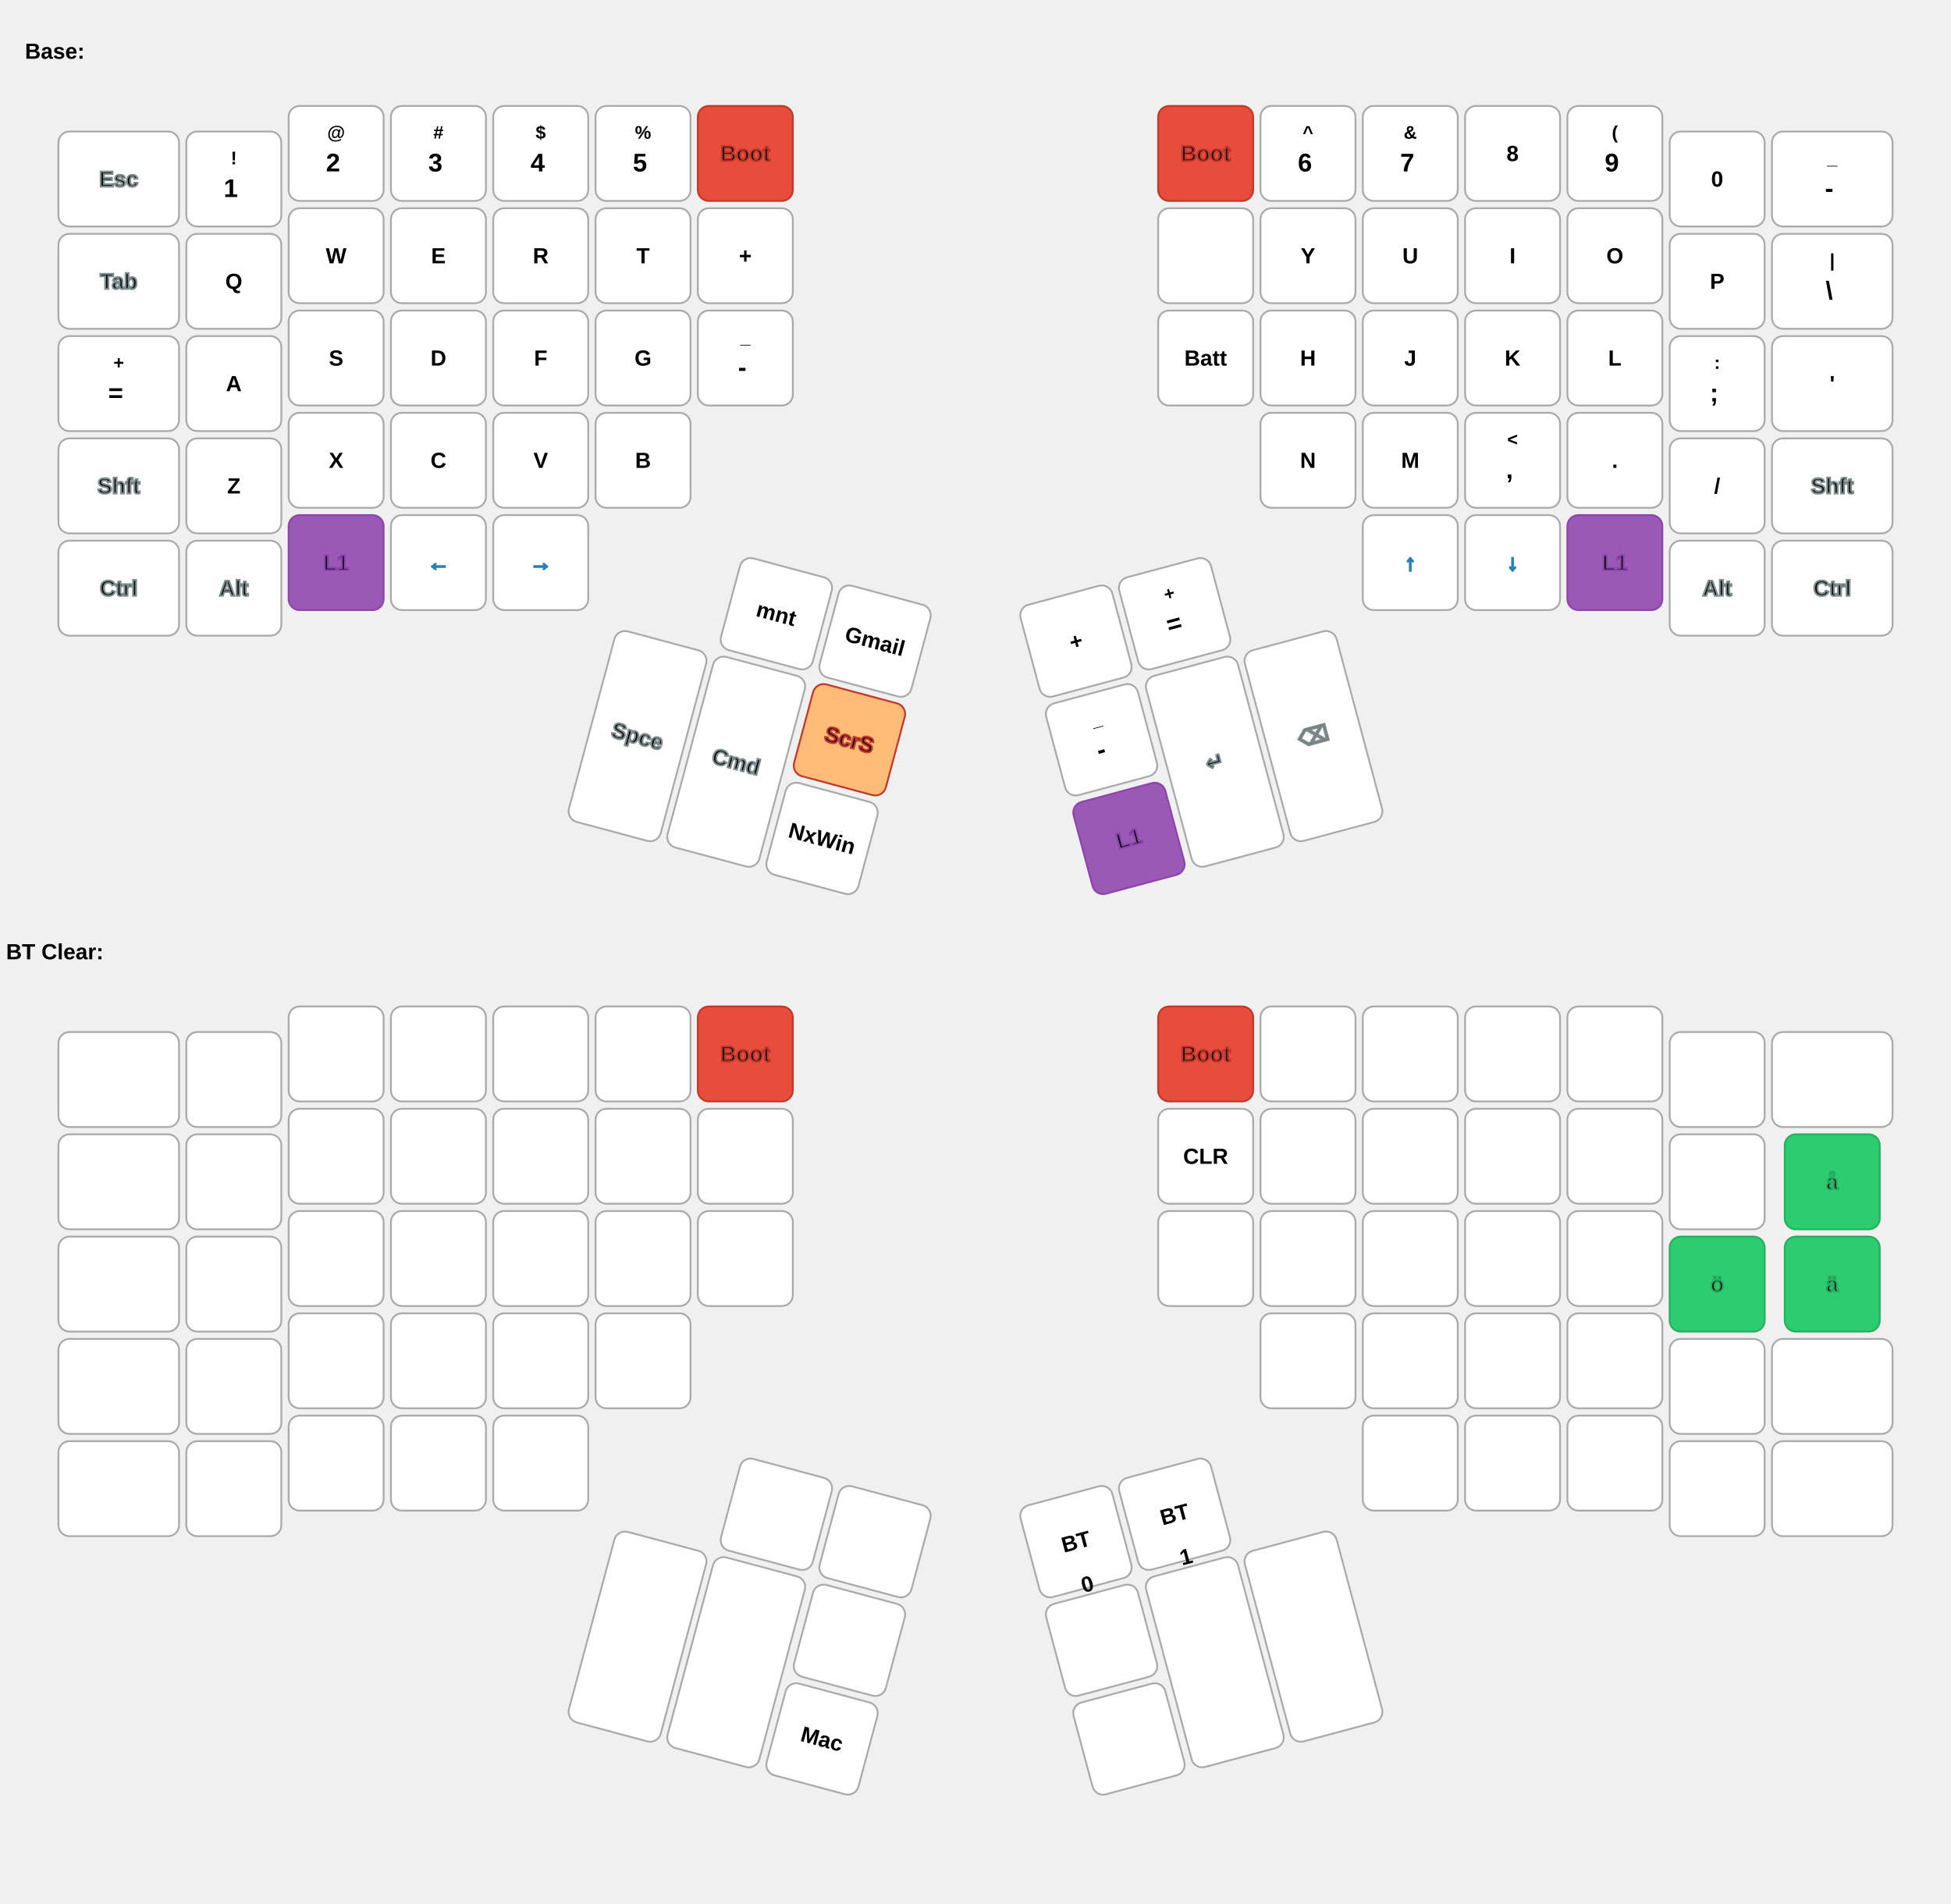
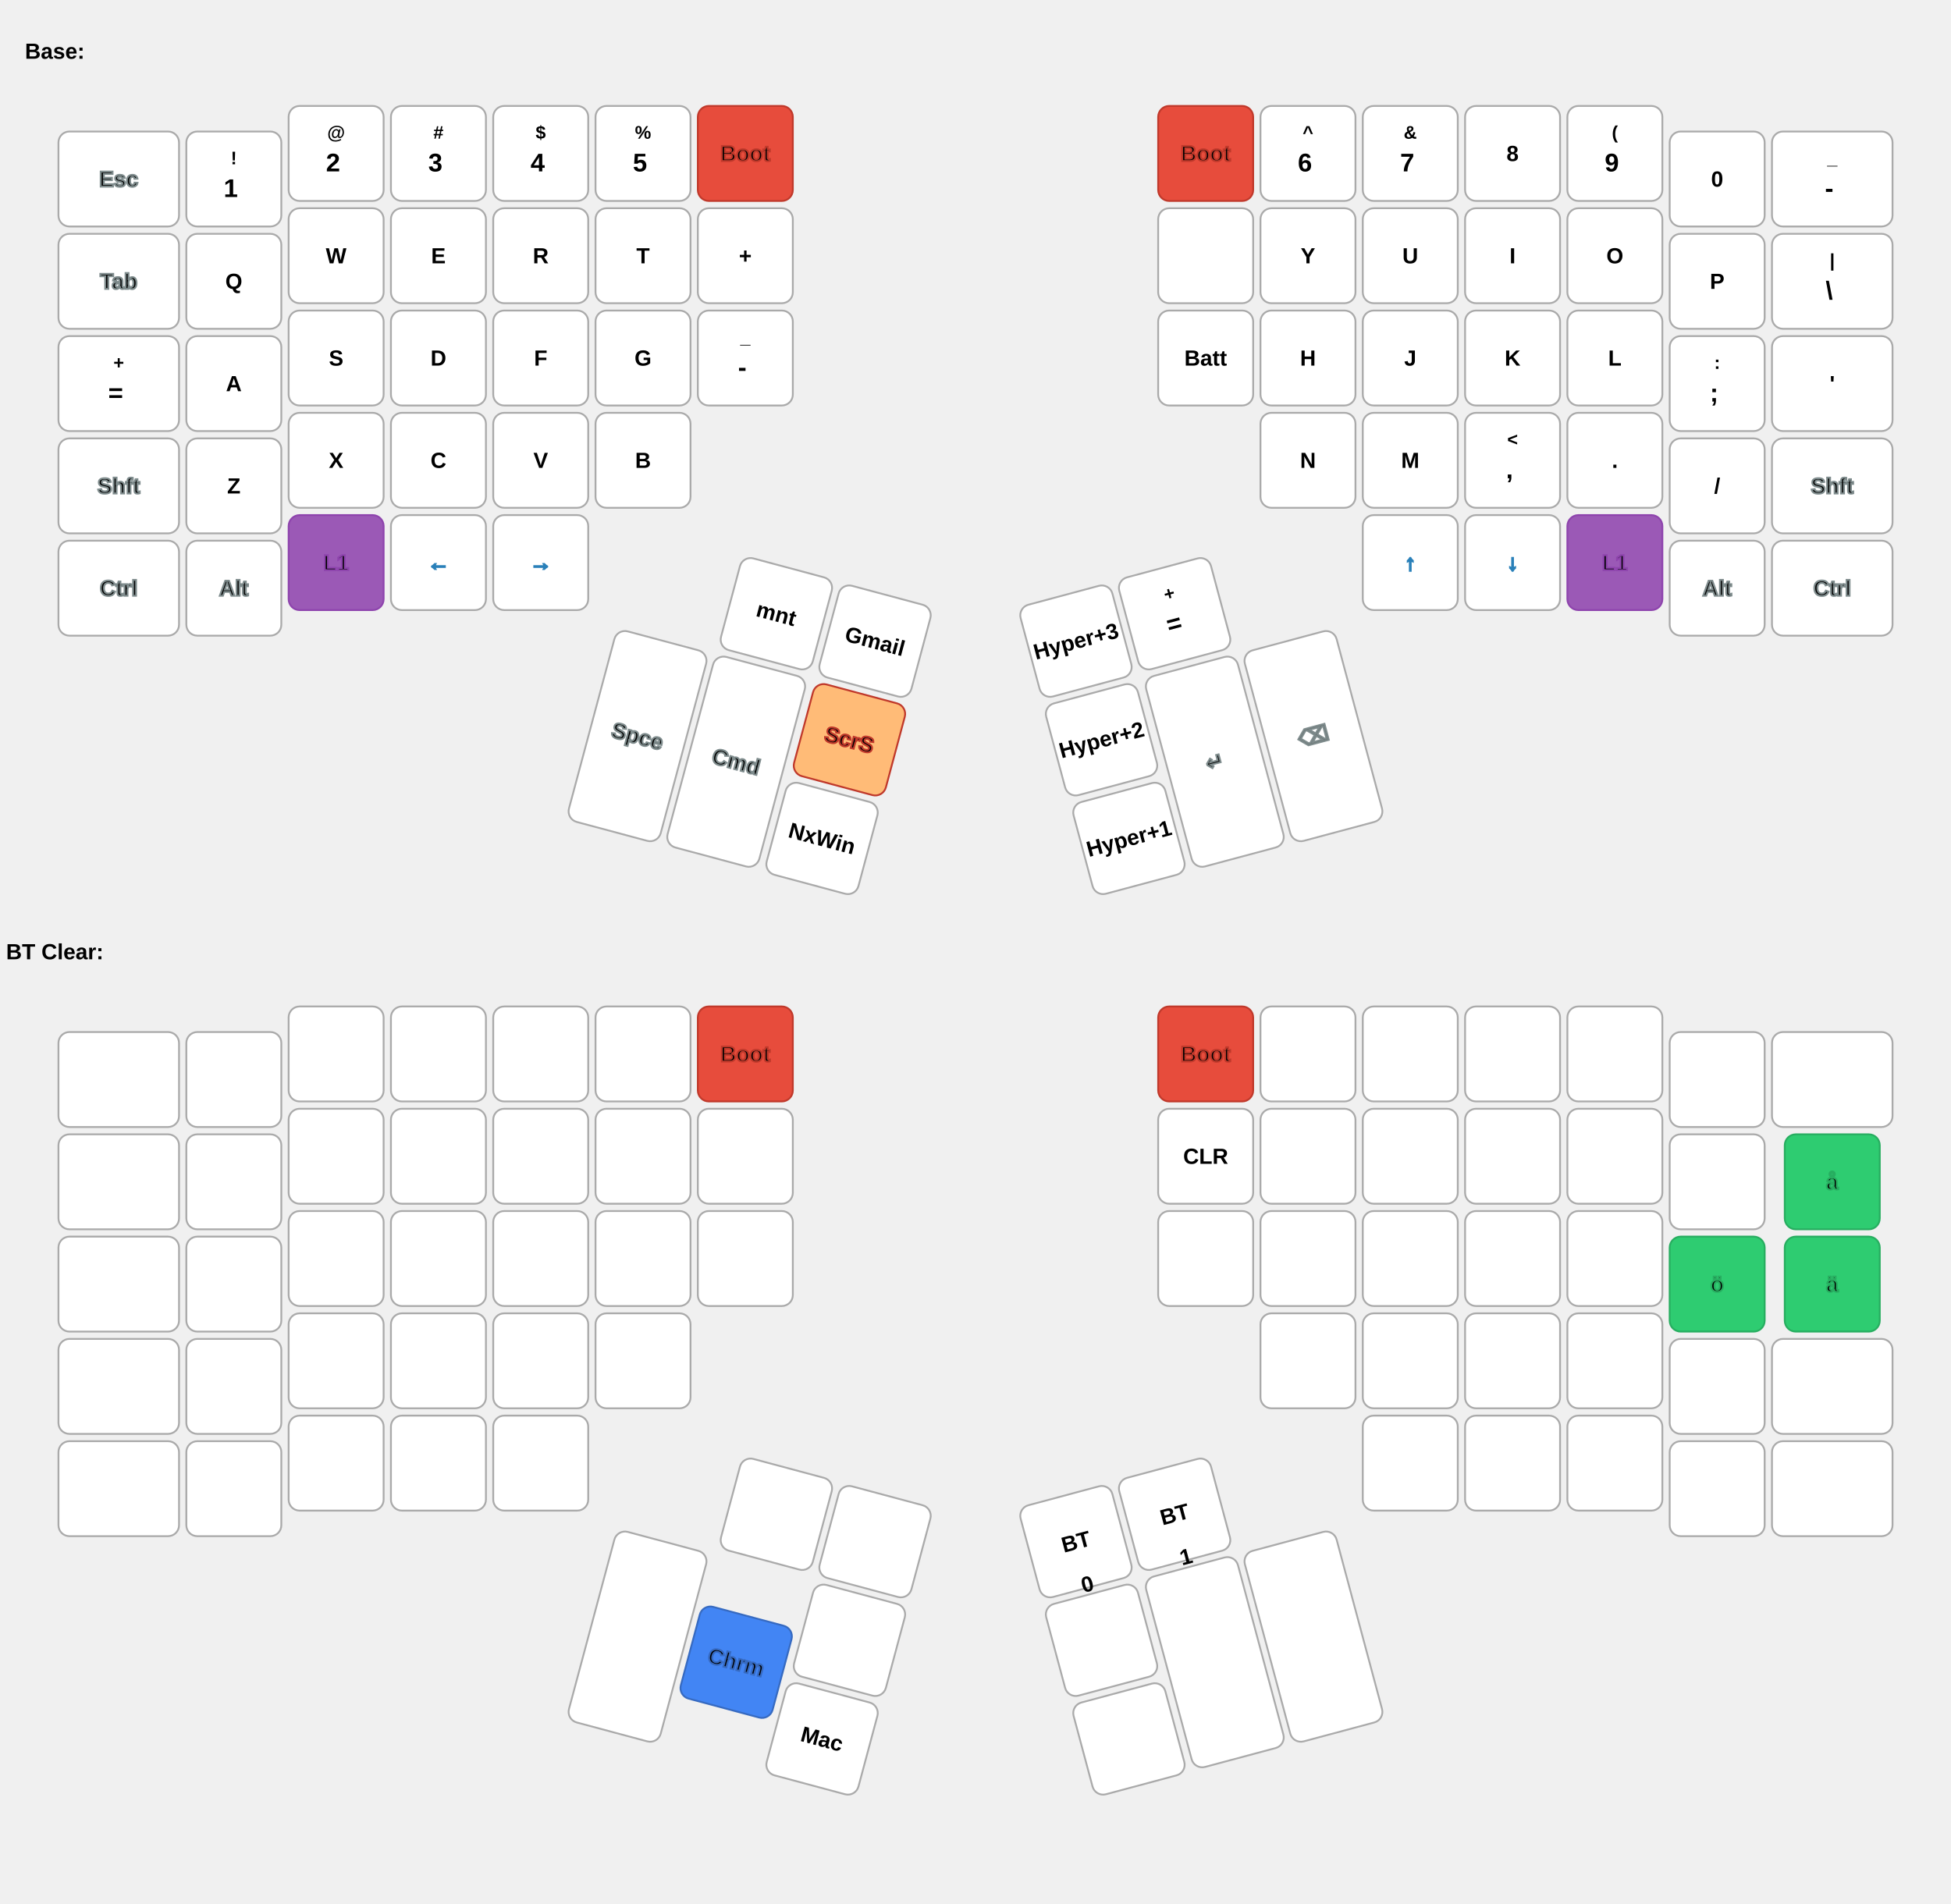
<svg xmlns="http://www.w3.org/2000/svg" width="1068" height="1042" viewBox="0 0 1068 1042" class="keymap">
  <style>/* Base key style */
.key {
  fill: #ffffff;
  stroke: #aaaaaa;
  stroke-width: 1;
}

/* Layer title styling */
.layer-label {
  font-weight: bold;
  font-size: 18px;
  fill: #333333;
  font-family: 'Arial', sans-serif;
}

/* Text styling */
text {
  font-family: 'Arial', sans-serif;
  fill: #000000;
  text-anchor: middle;
  dominant-baseline: central;
  font-weight: 700;
  stroke: none;
} 
/* App shortcuts */
.WhatsApp-key {
  fill: #25D366 !important;
  stroke: #1EA952 !important;
}

.WhatsApp-key rect, rect.WhatsApp-key {
  fill: #25D366 !important;
  stroke: #1EA952 !important;
}

.Spotify-key {
  fill: #1DB954 !important;
  stroke: #169D45 !important;
}

.Spotify-key rect, rect.Spotify-key {
  fill: #1DB954 !important;
  stroke: #169D45 !important;
}

.Chrome-key {
  fill: #4285F4 !important;
  stroke: #366AC1 !important;
}

.Chrome-key rect, rect.Chrome-key {
  fill: #4285F4 !important;
  stroke: #366AC1 !important;
}

.Cursor-key {
  fill: #9B59B6 !important;
  stroke: #8E44AD !important;
}

.Cursor-key rect, rect.Cursor-key {
  fill: #9B59B6 !important;
  stroke: #8E44AD !important;
}

.GitHub-key {
  fill: #1DB954 !important;
  stroke: #169D45 !important;
}

.GitHub-key rect, rect.GitHub-key {
  fill: #1DB954 !important;
  stroke: #169D45 !important;
}

.topLeft-key {
  fill: #33cc33 !important;
  stroke: #1EA952 !important;
}

.topLeft-key rect, rect.topLeft-key {
  fill: #33cc33 !important;
  stroke: #1EA952 !important;
}

.LeftScr-key {
  fill: #E67E22 !important;
  stroke: #D35400 !important;
}

.LeftScr-key rect, rect.LeftScr-key {
  fill: #E67E22 !important;
  stroke: #D35400 !important;
}

.RightScr-key {
  fill: #F39C12 !important;
  stroke: #E67E22 !important;
}

.RightScr-key rect, rect.RightScr-key {
  fill: #F39C12 !important;
  stroke: #E67E22 !important;
}

/* Currency symbols */
.euro-key {
  fill: #2980B9 !important;
  stroke: #2471A3 !important;
}

.euro-key rect, rect.euro-key {
  fill: #2980B9 !important;
  stroke: #2471A3 !important;
}

.pound-key {
  fill: #3498DB !important;
  stroke: #2980B9 !important;
}

.pound-key rect, rect.pound-key {
  fill: #3498DB !important;
  stroke: #2980B9 !important;
}

/* System keys */
.BOOT-key {
  fill: #E74C3C !important;
  stroke: #C0392B !important;
}

.BOOT-key rect, rect.BOOT-key {
  fill: #E74C3C !important;
  stroke: #C0392B !important;
}

.Fn1-key {
  fill: #9B59B6 !important;
  stroke: #8E44AD !important;
}

.Fn1-key rect, rect.Fn1-key {
  fill: #9B59B6 !important;
  stroke: #8E44AD !important;
}

.Fn2-key {
  fill: #8E44AD !important;
  stroke: #7D3C98 !important;
}

.Fn2-key rect, rect.Fn2-key {
  fill: #8E44AD !important;
  stroke: #7D3C98 !important;
}

/* Special characters */
.Email-key {
  fill: #16A085 !important;
  stroke: #0E6655 !important;
}

.Email-key rect, rect.Email-key {
  fill: #16A085 !important;
  stroke: #0E6655 !important;
}

.o-umlaut-key {
  fill: #2ECC71 !important;
  stroke: #27AE60 !important;
}

.o-umlaut-key rect, rect.o-umlaut-key {
  fill: #2ECC71 !important;
  stroke: #27AE60 !important;
}

.a-ring-key {
  fill: #2ECC71 !important;
  stroke: #27AE60 !important;
}

.a-ring-key rect, rect.a-ring-key {
  fill: #2ECC71 !important;
  stroke: #27AE60 !important;
}

.a-umlaut-key {
  fill: #2ECC71 !important;
  stroke: #27AE60 !important;
}

.a-umlaut-key rect, rect.a-umlaut-key {
  fill: #2ECC71 !important;
  stroke: #27AE60 !important;
}

/* Navigation keys */
.arrow-key {
  fill: #3498DB !important;
  stroke: #2980B9 !important;
}

.arrow-key rect, rect.arrow-key {
  fill: #3498DB !important;
  stroke: #2980B9 !important;
}

/* Screenshot */
.Screenshot-key {
  fill: #ffbb77 !important;
  stroke: #C0392B !important;
}

.Screenshot-key rect, rect.Screenshot-key {
  fill: #ffbb77 !important;
  stroke: #C0392B !important;
}

/* Modifiers */
.mod-key {
  fill: #95A5A6 !important;
  stroke: #7F8C8D !important;
}

.mod-key rect, rect.mod-key {
  fill: #95A5A6 !important;
  stroke: #7F8C8D !important;
}

/* Font adjustments to make text more solid */
text, tspan {
  font-family: 'Arial', sans-serif !important;
  font-weight: 700 !important;
  fill: #000000 !important;
  stroke: none !important;
  text-rendering: geometricPrecision !important;
}

/* Ensure all key text is black and bold */
.key text, .key tspan {
  fill: #000000 !important;
  font-weight: 700 !important;
}

/* Make text on colored keys more readable */
.WhatsApp-key text, .WhatsApp-key tspan,
.Spotify-key text, .Spotify-key tspan,
.Chrome-key text, .Chrome-key tspan,
.Cursor-key text, .Cursor-key tspan,
.GitHub-key text, .GitHub-key tspan,
.topLeft-key text, .topLeft-key tspan,
.LeftScr-key text, .LeftScr-key tspan,
.RightScr-key text, .RightScr-key tspan,
.euro-key text, .euro-key tspan,
.pound-key text, .pound-key tspan,
.BOOT-key text, .BOOT-key tspan,
.Fn1-key text, .Fn1-key tspan,
.Fn2-key text, .Fn2-key tspan,
.Email-key text, .Email-key tspan,
.o-umlaut-key text, .o-umlaut-key tspan,
.a-ring-key text, .a-ring-key tspan,
.arrow-key text, .arrow-key tspan,
.Screenshot-key text, .Screenshot-key tspan,
.mod-key text, .mod-key tspan {
  fill: #000000 !important;
  font-weight: 700 !important;
}

/* Shifted symbols styling */
.shifted {
  fill: #555555 !important;
  font-weight: 700 !important;
  font-size: 10px !important;
}

/* Position the shifted symbols above the main key label */
.key text.shifted {
  dominant-baseline: hanging !important;
}

/* Add CSS for dual-labeled keys */
.dual-label {
  position: relative;
  display: block;
}

.primary-label {
  font-size: 14px;
  font-weight: 700;
  text-anchor: middle;
  dominant-baseline: central;
  fill: #000000;
}

.shifted-label {
  font-size: 10px;
  font-weight: 700;
  text-anchor: middle;
  dominant-baseline: hanging;
  fill: #444444;
} </style>
  <g transform="translate(30, 0)" class="layer-Base">
    <text x="0" y="28" class="label" id="Base">Base:</text>
    <g transform="translate(0, 56)">
      <g transform="translate(35, 42)" class="key keypos-0">
        <rect rx="6" ry="6" x="-33" y="-26" width="66" height="52" class="key" />
        <text x="0" y="0" class="key tap">
          <tspan class="mod-key">Esc</tspan>
        </text>
      </g>
      <g transform="translate(98, 42)" class="key keypos-1">
        <rect rx="6" ry="6" x="-26" y="-26" width="52" height="52" class="key" />
        <text x="0" y="0" class="key tap">
          <tspan class="primary-label" y="5">1</tspan>
          <tspan class="shifted-label" x="0" y="-15">!</tspan>
        </text>
      </g>
      <g transform="translate(154, 28)" class="key keypos-2">
        <rect rx="6" ry="6" x="-26" y="-26" width="52" height="52" class="key" />
        <text x="0" y="0" class="key tap">
          <tspan class="primary-label" y="5">2</tspan>
          <tspan class="shifted-label" x="0" y="-15">@</tspan>
        </text>
      </g>
      <g transform="translate(210, 28)" class="key keypos-3">
        <rect rx="6" ry="6" x="-26" y="-26" width="52" height="52" class="key" />
        <text x="0" y="0" class="key tap">
          <tspan class="primary-label" y="5">3</tspan>
          <tspan class="shifted-label" x="0" y="-15">#</tspan>
        </text>
      </g>
      <g transform="translate(266, 28)" class="key keypos-4">
        <rect rx="6" ry="6" x="-26" y="-26" width="52" height="52" class="key" />
        <text x="0" y="0" class="key tap">
          <tspan class="primary-label" y="5">4</tspan>
          <tspan class="shifted-label" x="0" y="-15">$</tspan>
        </text>
      </g>
      <g transform="translate(322, 28)" class="key keypos-5">
        <rect rx="6" ry="6" x="-26" y="-26" width="52" height="52" class="key" />
        <text x="0" y="0" class="key tap">
          <tspan class="primary-label" y="5">5</tspan>
          <tspan class="shifted-label" x="0" y="-15">%</tspan>
        </text>
      </g>
      <g transform="translate(378, 28)" class="key keypos-6">
        <rect class="BOOT-key" x="-26" y="-26" width="52" height="52" rx="6" ry="6" />
        <text x="0" y="0" class="key tap">
          <tspan class="BOOT-key">Boot</tspan>
        </text>
      </g>
      <g transform="translate(630, 28)" class="key keypos-7">
        <rect class="BOOT-key" x="-26" y="-26" width="52" height="52" rx="6" ry="6" />
        <text x="0" y="0" class="key tap">
          <tspan class="BOOT-key">Boot</tspan>
        </text>
      </g>
      <g transform="translate(686, 28)" class="key keypos-8">
        <rect rx="6" ry="6" x="-26" y="-26" width="52" height="52" class="key" />
        <text x="0" y="0" class="key tap">
          <tspan class="primary-label" y="5">6</tspan>
          <tspan class="shifted-label" x="0" y="-15">^</tspan>
        </text>
      </g>
      <g transform="translate(742, 28)" class="key keypos-9">
        <rect rx="6" ry="6" x="-26" y="-26" width="52" height="52" class="key" />
        <text x="0" y="0" class="key tap">
          <tspan class="primary-label" y="5">7</tspan>
          <tspan class="shifted-label" x="0" y="-15">&amp;</tspan>
        </text>
      </g>
      <g transform="translate(798, 28)" class="key keypos-10">
        <rect rx="6" ry="6" x="-26" y="-26" width="52" height="52" class="key" />
        <text x="0" y="0" class="key tap">8</text>
      </g>
      <g transform="translate(854, 28)" class="key keypos-11">
        <rect rx="6" ry="6" x="-26" y="-26" width="52" height="52" class="key" />
        <text x="0" y="0" class="key tap">
          <tspan class="primary-label" y="5">9</tspan>
          <tspan class="shifted-label" x="0" y="-15">(</tspan>
        </text>
      </g>
      <g transform="translate(910, 42)" class="key keypos-12">
        <rect rx="6" ry="6" x="-26" y="-26" width="52" height="52" class="key" />
        <text x="0" y="0" class="key tap">0</text>
      </g>
      <g transform="translate(973, 42)" class="key keypos-13">
        <rect rx="6" ry="6" x="-33" y="-26" width="66" height="52" class="key" />
        <text x="0" y="0" class="key tap">
          <tspan class="primary-label" y="5">-</tspan>
          <tspan class="shifted-label" x="0" y="-15">_</tspan>
        </text>
      </g>
      <g transform="translate(35, 98)" class="key keypos-14">
        <rect rx="6" ry="6" x="-33" y="-26" width="66" height="52" class="key" />
        <text x="0" y="0" class="key tap">
          <tspan class="mod-key">Tab</tspan>
        </text>
      </g>
      <g transform="translate(98, 98)" class="key keypos-15">
        <rect rx="6" ry="6" x="-26" y="-26" width="52" height="52" class="key" />
        <text x="0" y="0" class="key tap">Q</text>
      </g>
      <g transform="translate(154, 84)" class="key keypos-16">
        <rect rx="6" ry="6" x="-26" y="-26" width="52" height="52" class="key" />
        <text x="0" y="0" class="key tap">W</text>
      </g>
      <g transform="translate(210, 84)" class="key keypos-17">
        <rect rx="6" ry="6" x="-26" y="-26" width="52" height="52" class="key" />
        <text x="0" y="0" class="key tap">E</text>
      </g>
      <g transform="translate(266, 84)" class="key keypos-18">
        <rect rx="6" ry="6" x="-26" y="-26" width="52" height="52" class="key" />
        <text x="0" y="0" class="key tap">R</text>
      </g>
      <g transform="translate(322, 84)" class="key keypos-19">
        <rect rx="6" ry="6" x="-26" y="-26" width="52" height="52" class="key" />
        <text x="0" y="0" class="key tap">T</text>
      </g>
      <g transform="translate(378, 84)" class="key keypos-20">
        <rect rx="6" ry="6" x="-26" y="-26" width="52" height="52" class="key" />
        <text x="0" y="0" class="key tap">+</text>
      </g>
      <g transform="translate(630, 84)" class="key keypos-21">
        <rect rx="6" ry="6" x="-26" y="-26" width="52" height="52" class="key" />
      </g>
      <g transform="translate(686, 84)" class="key keypos-22">
        <rect rx="6" ry="6" x="-26" y="-26" width="52" height="52" class="key" />
        <text x="0" y="0" class="key tap">Y</text>
      </g>
      <g transform="translate(742, 84)" class="key keypos-23">
        <rect rx="6" ry="6" x="-26" y="-26" width="52" height="52" class="key" />
        <text x="0" y="0" class="key tap">U</text>
      </g>
      <g transform="translate(798, 84)" class="key keypos-24">
        <rect rx="6" ry="6" x="-26" y="-26" width="52" height="52" class="key" />
        <text x="0" y="0" class="key tap">I</text>
      </g>
      <g transform="translate(854, 84)" class="key keypos-25">
        <rect rx="6" ry="6" x="-26" y="-26" width="52" height="52" class="key" />
        <text x="0" y="0" class="key tap">O</text>
      </g>
      <g transform="translate(910, 98)" class="key keypos-26">
        <rect rx="6" ry="6" x="-26" y="-26" width="52" height="52" class="key" />
        <text x="0" y="0" class="key tap">P</text>
      </g>
      <g transform="translate(973, 98)" class="key keypos-27">
        <rect rx="6" ry="6" x="-33" y="-26" width="66" height="52" class="key" />
        <text x="0" y="0" class="key tap">
          <tspan class="primary-label" y="5">\</tspan>
          <tspan class="shifted-label" x="0" y="-15">|</tspan>
        </text>
      </g>
      <g transform="translate(35, 154)" class="key keypos-28">
        <rect rx="6" ry="6" x="-33" y="-26" width="66" height="52" class="key" />
        <text x="0" y="0" class="key tap">
          <tspan class="primary-label" y="5">=</tspan>
          <tspan class="shifted-label" x="0" y="-15">+</tspan>
        </text>
      </g>
      <g transform="translate(98, 154)" class="key keypos-29">
        <rect rx="6" ry="6" x="-26" y="-26" width="52" height="52" class="key" />
        <text x="0" y="0" class="key tap">A</text>
      </g>
      <g transform="translate(154, 140)" class="key keypos-30">
        <rect rx="6" ry="6" x="-26" y="-26" width="52" height="52" class="key" />
        <text x="0" y="0" class="key tap">S</text>
      </g>
      <g transform="translate(210, 140)" class="key keypos-31">
        <rect rx="6" ry="6" x="-26" y="-26" width="52" height="52" class="key" />
        <text x="0" y="0" class="key tap">D</text>
      </g>
      <g transform="translate(266, 140)" class="key keypos-32">
        <rect rx="6" ry="6" x="-26" y="-26" width="52" height="52" class="key" />
        <text x="0" y="0" class="key tap">F</text>
      </g>
      <g transform="translate(322, 140)" class="key keypos-33">
        <rect rx="6" ry="6" x="-26" y="-26" width="52" height="52" class="key" />
        <text x="0" y="0" class="key tap">G</text>
      </g>
      <g transform="translate(378, 140)" class="key keypos-34">
        <rect rx="6" ry="6" x="-26" y="-26" width="52" height="52" class="key" />
        <text x="0" y="0" class="key tap">
          <tspan class="primary-label" y="5">-</tspan>
          <tspan class="shifted-label" x="0" y="-15">_</tspan>
        </text>
      </g>
      <g transform="translate(395, 280) rotate(15.0)" class="key keypos-35">
        <rect rx="6" ry="6" x="-26" y="-26" width="52" height="52" class="key" />
        <text x="0" y="0" class="key tap">mnt</text>
      </g>
      <g transform="translate(449, 295) rotate(15.0)" class="key keypos-36">
        <rect rx="6" ry="6" x="-26" y="-26" width="52" height="52" class="key" />
        <text x="0" y="0" class="key tap">Gmail</text>
      </g>
      <g transform="translate(559, 295) rotate(-15.0)" class="key keypos-37">
        <rect rx="6" ry="6" x="-26" y="-26" width="52" height="52" class="key" />
-         <text x="0" y="0" class="key tap">+</text>
+         <text x="0" y="0" class="key tap">Hyper+3</text>
      </g>
      <g transform="translate(613, 280) rotate(-15.0)" class="key keypos-38">
        <rect rx="6" ry="6" x="-26" y="-26" width="52" height="52" class="key" />
        <text x="0" y="0" class="key tap">
          <tspan class="primary-label" y="5">=</tspan>
          <tspan class="shifted-label" x="0" y="-15">+</tspan>
        </text>
      </g>
      <g transform="translate(630, 140)" class="key keypos-39">
        <rect rx="6" ry="6" x="-26" y="-26" width="52" height="52" class="key" />
        <text x="0" y="0" class="key tap">Batt</text>
      </g>
      <g transform="translate(686, 140)" class="key keypos-40">
        <rect rx="6" ry="6" x="-26" y="-26" width="52" height="52" class="key" />
        <text x="0" y="0" class="key tap">H</text>
      </g>
      <g transform="translate(742, 140)" class="key keypos-41">
        <rect rx="6" ry="6" x="-26" y="-26" width="52" height="52" class="key" />
        <text x="0" y="0" class="key tap">J</text>
      </g>
      <g transform="translate(798, 140)" class="key keypos-42">
        <rect rx="6" ry="6" x="-26" y="-26" width="52" height="52" class="key" />
        <text x="0" y="0" class="key tap">K</text>
      </g>
      <g transform="translate(854, 140)" class="key keypos-43">
        <rect rx="6" ry="6" x="-26" y="-26" width="52" height="52" class="key" />
        <text x="0" y="0" class="key tap">L</text>
      </g>
      <g transform="translate(910, 154)" class="key keypos-44">
        <rect rx="6" ry="6" x="-26" y="-26" width="52" height="52" class="key" />
        <text x="0" y="0" class="key tap">
          <tspan class="primary-label" y="5">;</tspan>
          <tspan class="shifted-label" x="0" y="-15">:</tspan>
        </text>
      </g>
      <g transform="translate(973, 154)" class="key keypos-45">
        <rect rx="6" ry="6" x="-33" y="-26" width="66" height="52" class="key" />
        <text x="0" y="0" class="key tap">'</text>
      </g>
      <g transform="translate(35, 210)" class="key keypos-46">
        <rect rx="6" ry="6" x="-33" y="-26" width="66" height="52" class="key" />
        <text x="0" y="0" class="key tap">
          <tspan class="mod-key">Shft</tspan>
        </text>
      </g>
      <g transform="translate(98, 210)" class="key keypos-47">
        <rect rx="6" ry="6" x="-26" y="-26" width="52" height="52" class="key" />
        <text x="0" y="0" class="key tap">Z</text>
      </g>
      <g transform="translate(154, 196)" class="key keypos-48">
        <rect rx="6" ry="6" x="-26" y="-26" width="52" height="52" class="key" />
        <text x="0" y="0" class="key tap">X</text>
      </g>
      <g transform="translate(210, 196)" class="key keypos-49">
        <rect rx="6" ry="6" x="-26" y="-26" width="52" height="52" class="key" />
        <text x="0" y="0" class="key tap">C</text>
      </g>
      <g transform="translate(266, 196)" class="key keypos-50">
        <rect rx="6" ry="6" x="-26" y="-26" width="52" height="52" class="key" />
        <text x="0" y="0" class="key tap">V</text>
      </g>
      <g transform="translate(322, 196)" class="key keypos-51">
        <rect rx="6" ry="6" x="-26" y="-26" width="52" height="52" class="key" />
        <text x="0" y="0" class="key tap">B</text>
      </g>
      <g transform="translate(435, 349) rotate(15.0)" class="key keypos-52">
        <rect class="Screenshot-key" x="-26" y="-26" width="52" height="52" rx="6" ry="6" />
        <text x="0" y="0" class="key tap">
          <tspan class="Screenshot-key">ScrS</tspan>
        </text>
      </g>
      <g transform="translate(573, 349) rotate(-15.0)" class="key keypos-53">
        <rect rx="6" ry="6" x="-26" y="-26" width="52" height="52" class="key" />
-         <text x="0" y="0" class="key tap">
-           <tspan class="primary-label" y="5">-</tspan>
-           <tspan class="shifted-label" x="0" y="-15">_</tspan>
-         </text>
+         <text x="0" y="0" class="key tap">Hyper+2</text>
      </g>
      <g transform="translate(686, 196)" class="key keypos-54">
        <rect rx="6" ry="6" x="-26" y="-26" width="52" height="52" class="key" />
        <text x="0" y="0" class="key tap">N</text>
      </g>
      <g transform="translate(742, 196)" class="key keypos-55">
        <rect rx="6" ry="6" x="-26" y="-26" width="52" height="52" class="key" />
        <text x="0" y="0" class="key tap">M</text>
      </g>
      <g transform="translate(798, 196)" class="key keypos-56">
        <rect rx="6" ry="6" x="-26" y="-26" width="52" height="52" class="key" />
        <text x="0" y="0" class="key tap">
          <tspan class="primary-label" y="5">,</tspan>
          <tspan class="shifted-label" x="0" y="-15">&lt;</tspan>
        </text>
      </g>
      <g transform="translate(854, 196)" class="key keypos-57">
        <rect rx="6" ry="6" x="-26" y="-26" width="52" height="52" class="key" />
        <text x="0" y="0" class="key tap">.</text>
      </g>
      <g transform="translate(910, 210)" class="key keypos-58">
        <rect rx="6" ry="6" x="-26" y="-26" width="52" height="52" class="key" />
        <text x="0" y="0" class="key tap">/</text>
      </g>
      <g transform="translate(973, 210)" class="key keypos-59">
        <rect rx="6" ry="6" x="-33" y="-26" width="66" height="52" class="key" />
        <text x="0" y="0" class="key tap">
          <tspan class="mod-key">Shft</tspan>
        </text>
      </g>
      <g transform="translate(35, 266)" class="key keypos-60">
        <rect rx="6" ry="6" x="-33" y="-26" width="66" height="52" class="key" />
        <text x="0" y="0" class="key tap">
          <tspan class="mod-key">Ctrl</tspan>
        </text>
      </g>
      <g transform="translate(98, 266)" class="key keypos-61">
        <rect rx="6" ry="6" x="-26" y="-26" width="52" height="52" class="key" />
        <text x="0" y="0" class="key tap">
          <tspan class="mod-key">Alt</tspan>
        </text>
      </g>
      <g transform="translate(154, 252)" class="key keypos-62">
        <rect class="Fn1-key" x="-26" y="-26" width="52" height="52" rx="6" ry="6" />
        <text x="0" y="0" class="key tap">
          <tspan class="Fn1-key">L1</tspan>
        </text>
      </g>
      <g transform="translate(210, 252)" class="key keypos-63">
        <rect rx="6" ry="6" x="-26" y="-26" width="52" height="52" class="key" />
        <text x="0" y="0" class="key tap">
          <tspan class="arrow-key">←</tspan>
        </text>
      </g>
      <g transform="translate(266, 252)" class="key keypos-64">
        <rect rx="6" ry="6" x="-26" y="-26" width="52" height="52" class="key" />
        <text x="0" y="0" class="key tap">
          <tspan class="arrow-key">→</tspan>
        </text>
      </g>
      <g transform="translate(319, 347) rotate(15.0)" class="key keypos-65">
        <rect rx="6" ry="6" x="-26" y="-54" width="52" height="108" class="key" />
        <text x="0" y="0" class="key tap">
          <tspan class="mod-key">Spce</tspan>
        </text>
      </g>
      <g transform="translate(373, 361) rotate(15.0)" class="key keypos-66">
        <rect rx="6" ry="6" x="-26" y="-54" width="52" height="108" class="key" />
        <text x="0" y="0" class="key tap">
          <tspan class="mod-key">Cmd</tspan>
        </text>
      </g>
      <g transform="translate(420, 403) rotate(15.0)" class="key keypos-67">
        <rect rx="6" ry="6" x="-26" y="-26" width="52" height="52" class="key" />
        <text x="0" y="0" class="key tap">NxWin</text>
      </g>
      <g transform="translate(588, 403) rotate(-15.0)" class="key keypos-68">
-         <rect class="Fn1-key" x="-26" y="-26" width="52" height="52" rx="6" ry="6" />
-         <text x="0" y="0" class="key tap">
-           <tspan class="Fn1-key">L1</tspan>
-         </text>
+         <rect rx="6" ry="6" x="-26" y="-26" width="52" height="52" class="key" />
+         <text x="0" y="0" class="key tap">Hyper+1</text>
      </g>
      <g transform="translate(635, 361) rotate(-15.0)" class="key keypos-69">
        <rect rx="6" ry="6" x="-26" y="-54" width="52" height="108" class="key" />
        <text x="0" y="0" class="key tap">
          <tspan class="mod-key">↵</tspan>
        </text>
      </g>
      <g transform="translate(689, 347) rotate(-15.0)" class="key keypos-70">
        <rect rx="6" ry="6" x="-26" y="-54" width="52" height="108" class="key" />
        <text x="0" y="0" class="key tap">
          <tspan class="mod-key">⌫</tspan>
        </text>
      </g>
      <g transform="translate(742, 252)" class="key keypos-71">
        <rect rx="6" ry="6" x="-26" y="-26" width="52" height="52" class="key" />
        <text x="0" y="0" class="key tap">
          <tspan class="arrow-key">↑</tspan>
        </text>
      </g>
      <g transform="translate(798, 252)" class="key keypos-72">
        <rect rx="6" ry="6" x="-26" y="-26" width="52" height="52" class="key" />
        <text x="0" y="0" class="key tap">
          <tspan class="arrow-key">↓</tspan>
        </text>
      </g>
      <g transform="translate(854, 252)" class="key keypos-73">
        <rect class="Fn1-key" x="-26" y="-26" width="52" height="52" rx="6" ry="6" />
        <text x="0" y="0" class="key tap">
          <tspan class="Fn1-key">L1</tspan>
        </text>
      </g>
      <g transform="translate(910, 266)" class="key keypos-74">
        <rect rx="6" ry="6" x="-26" y="-26" width="52" height="52" class="key" />
        <text x="0" y="0" class="key tap">
          <tspan class="mod-key">Alt</tspan>
        </text>
      </g>
      <g transform="translate(973, 266)" class="key keypos-75">
        <rect rx="6" ry="6" x="-33" y="-26" width="66" height="52" class="key" />
        <text x="0" y="0" class="key tap">
          <tspan class="mod-key">Ctrl</tspan>
        </text>
      </g>
    </g>
  </g>
  <g transform="translate(30, 493)" class="layer-BT Clear">
    <text x="0" y="28" class="label" id="BT-Clear">BT Clear:</text>
    <g transform="translate(0, 56)">
      <g transform="translate(35, 42)" class="key keypos-0">
        <rect rx="6" ry="6" x="-33" y="-26" width="66" height="52" class="key" />
      </g>
      <g transform="translate(98, 42)" class="key keypos-1">
        <rect rx="6" ry="6" x="-26" y="-26" width="52" height="52" class="key" />
      </g>
      <g transform="translate(154, 28)" class="key keypos-2">
        <rect rx="6" ry="6" x="-26" y="-26" width="52" height="52" class="key" />
      </g>
      <g transform="translate(210, 28)" class="key keypos-3">
        <rect rx="6" ry="6" x="-26" y="-26" width="52" height="52" class="key" />
      </g>
      <g transform="translate(266, 28)" class="key keypos-4">
        <rect rx="6" ry="6" x="-26" y="-26" width="52" height="52" class="key" />
      </g>
      <g transform="translate(322, 28)" class="key keypos-5">
        <rect rx="6" ry="6" x="-26" y="-26" width="52" height="52" class="key" />
      </g>
      <g transform="translate(378, 28)" class="key keypos-6">
        <rect class="BOOT-key" x="-26" y="-26" width="52" height="52" rx="6" ry="6" />
        <text x="0" y="0" class="key tap">
          <tspan class="BOOT-key">Boot</tspan>
        </text>
      </g>
      <g transform="translate(630, 28)" class="key keypos-7">
        <rect class="BOOT-key" x="-26" y="-26" width="52" height="52" rx="6" ry="6" />
        <text x="0" y="0" class="key tap">
          <tspan class="BOOT-key">Boot</tspan>
        </text>
      </g>
      <g transform="translate(686, 28)" class="key keypos-8">
        <rect rx="6" ry="6" x="-26" y="-26" width="52" height="52" class="key" />
      </g>
      <g transform="translate(742, 28)" class="key keypos-9">
        <rect rx="6" ry="6" x="-26" y="-26" width="52" height="52" class="key" />
      </g>
      <g transform="translate(798, 28)" class="key keypos-10">
        <rect rx="6" ry="6" x="-26" y="-26" width="52" height="52" class="key" />
      </g>
      <g transform="translate(854, 28)" class="key keypos-11">
        <rect rx="6" ry="6" x="-26" y="-26" width="52" height="52" class="key" />
      </g>
      <g transform="translate(910, 42)" class="key keypos-12">
        <rect rx="6" ry="6" x="-26" y="-26" width="52" height="52" class="key" />
      </g>
      <g transform="translate(973, 42)" class="key keypos-13">
        <rect rx="6" ry="6" x="-33" y="-26" width="66" height="52" class="key" />
      </g>
      <g transform="translate(35, 98)" class="key keypos-14">
        <rect rx="6" ry="6" x="-33" y="-26" width="66" height="52" class="key" />
      </g>
      <g transform="translate(98, 98)" class="key keypos-15">
        <rect rx="6" ry="6" x="-26" y="-26" width="52" height="52" class="key" />
      </g>
      <g transform="translate(154, 84)" class="key keypos-16">
        <rect rx="6" ry="6" x="-26" y="-26" width="52" height="52" class="key" />
      </g>
      <g transform="translate(210, 84)" class="key keypos-17">
        <rect rx="6" ry="6" x="-26" y="-26" width="52" height="52" class="key" />
      </g>
      <g transform="translate(266, 84)" class="key keypos-18">
        <rect rx="6" ry="6" x="-26" y="-26" width="52" height="52" class="key" />
      </g>
      <g transform="translate(322, 84)" class="key keypos-19">
        <rect rx="6" ry="6" x="-26" y="-26" width="52" height="52" class="key" />
      </g>
      <g transform="translate(378, 84)" class="key keypos-20">
        <rect rx="6" ry="6" x="-26" y="-26" width="52" height="52" class="key" />
      </g>
      <g transform="translate(630, 84)" class="key keypos-21">
        <rect rx="6" ry="6" x="-26" y="-26" width="52" height="52" class="key" />
        <text x="0" y="0" class="key tap">CLR</text>
      </g>
      <g transform="translate(686, 84)" class="key keypos-22">
        <rect rx="6" ry="6" x="-26" y="-26" width="52" height="52" class="key" />
      </g>
      <g transform="translate(742, 84)" class="key keypos-23">
        <rect rx="6" ry="6" x="-26" y="-26" width="52" height="52" class="key" />
      </g>
      <g transform="translate(798, 84)" class="key keypos-24">
        <rect rx="6" ry="6" x="-26" y="-26" width="52" height="52" class="key" />
      </g>
      <g transform="translate(854, 84)" class="key keypos-25">
        <rect rx="6" ry="6" x="-26" y="-26" width="52" height="52" class="key" />
      </g>
      <g transform="translate(910, 98)" class="key keypos-26">
        <rect rx="6" ry="6" x="-26" y="-26" width="52" height="52" class="key" />
      </g>
      <g transform="translate(973, 98)" class="key keypos-27">
        <rect class="a-ring-key" x="-26" y="-26" width="52" height="52" rx="6" ry="6" />
        <text x="0" y="0" class="key tap">
          <tspan class="a-ring-key">å</tspan>
        </text>
      </g>
      <g transform="translate(35, 154)" class="key keypos-28">
        <rect rx="6" ry="6" x="-33" y="-26" width="66" height="52" class="key" />
      </g>
      <g transform="translate(98, 154)" class="key keypos-29">
        <rect rx="6" ry="6" x="-26" y="-26" width="52" height="52" class="key" />
      </g>
      <g transform="translate(154, 140)" class="key keypos-30">
        <rect rx="6" ry="6" x="-26" y="-26" width="52" height="52" class="key" />
      </g>
      <g transform="translate(210, 140)" class="key keypos-31">
        <rect rx="6" ry="6" x="-26" y="-26" width="52" height="52" class="key" />
      </g>
      <g transform="translate(266, 140)" class="key keypos-32">
        <rect rx="6" ry="6" x="-26" y="-26" width="52" height="52" class="key" />
      </g>
      <g transform="translate(322, 140)" class="key keypos-33">
        <rect rx="6" ry="6" x="-26" y="-26" width="52" height="52" class="key" />
      </g>
      <g transform="translate(378, 140)" class="key keypos-34">
        <rect rx="6" ry="6" x="-26" y="-26" width="52" height="52" class="key" />
      </g>
      <g transform="translate(395, 280) rotate(15.0)" class="key keypos-35">
        <rect rx="6" ry="6" x="-26" y="-26" width="52" height="52" class="key" />
      </g>
      <g transform="translate(449, 295) rotate(15.0)" class="key keypos-36">
        <rect rx="6" ry="6" x="-26" y="-26" width="52" height="52" class="key" />
      </g>
      <g transform="translate(559, 295) rotate(-15.0)" class="key keypos-37">
        <rect rx="6" ry="6" x="-26" y="-26" width="52" height="52" class="key" />
        <text x="0" y="0" class="key tap">BT</text>
        <text x="0" y="24" class="key hold">0</text>
      </g>
      <g transform="translate(613, 280) rotate(-15.0)" class="key keypos-38">
        <rect rx="6" ry="6" x="-26" y="-26" width="52" height="52" class="key" />
        <text x="0" y="0" class="key tap">BT</text>
        <text x="0" y="24" class="key hold">1</text>
      </g>
      <g transform="translate(630, 140)" class="key keypos-39">
        <rect rx="6" ry="6" x="-26" y="-26" width="52" height="52" class="key" />
      </g>
      <g transform="translate(686, 140)" class="key keypos-40">
        <rect rx="6" ry="6" x="-26" y="-26" width="52" height="52" class="key" />
      </g>
      <g transform="translate(742, 140)" class="key keypos-41">
        <rect rx="6" ry="6" x="-26" y="-26" width="52" height="52" class="key" />
      </g>
      <g transform="translate(798, 140)" class="key keypos-42">
        <rect rx="6" ry="6" x="-26" y="-26" width="52" height="52" class="key" />
      </g>
      <g transform="translate(854, 140)" class="key keypos-43">
        <rect rx="6" ry="6" x="-26" y="-26" width="52" height="52" class="key" />
      </g>
      <g transform="translate(910, 154)" class="key keypos-44">
        <rect class="o-umlaut-key" x="-26" y="-26" width="52" height="52" rx="6" ry="6" />
        <text x="0" y="0" class="key tap">
          <tspan class="o-umlaut-key">ö</tspan>
        </text>
      </g>
      <g transform="translate(973, 154)" class="key keypos-45">
        <rect class="a-umlaut-key" x="-26" y="-26" width="52" height="52" rx="6" ry="6" />
        <text x="0" y="0" class="key tap">
          <tspan class="a-umlaut-key">ä</tspan>
        </text>
      </g>
      <g transform="translate(35, 210)" class="key keypos-46">
        <rect rx="6" ry="6" x="-33" y="-26" width="66" height="52" class="key" />
      </g>
      <g transform="translate(98, 210)" class="key keypos-47">
        <rect rx="6" ry="6" x="-26" y="-26" width="52" height="52" class="key" />
      </g>
      <g transform="translate(154, 196)" class="key keypos-48">
        <rect rx="6" ry="6" x="-26" y="-26" width="52" height="52" class="key" />
      </g>
      <g transform="translate(210, 196)" class="key keypos-49">
        <rect rx="6" ry="6" x="-26" y="-26" width="52" height="52" class="key" />
      </g>
      <g transform="translate(266, 196)" class="key keypos-50">
        <rect rx="6" ry="6" x="-26" y="-26" width="52" height="52" class="key" />
      </g>
      <g transform="translate(322, 196)" class="key keypos-51">
        <rect rx="6" ry="6" x="-26" y="-26" width="52" height="52" class="key" />
      </g>
      <g transform="translate(435, 349) rotate(15.0)" class="key keypos-52">
        <rect rx="6" ry="6" x="-26" y="-26" width="52" height="52" class="key" />
      </g>
      <g transform="translate(573, 349) rotate(-15.0)" class="key keypos-53">
        <rect rx="6" ry="6" x="-26" y="-26" width="52" height="52" class="key" />
      </g>
      <g transform="translate(686, 196)" class="key keypos-54">
        <rect rx="6" ry="6" x="-26" y="-26" width="52" height="52" class="key" />
      </g>
      <g transform="translate(742, 196)" class="key keypos-55">
        <rect rx="6" ry="6" x="-26" y="-26" width="52" height="52" class="key" />
      </g>
      <g transform="translate(798, 196)" class="key keypos-56">
        <rect rx="6" ry="6" x="-26" y="-26" width="52" height="52" class="key" />
      </g>
      <g transform="translate(854, 196)" class="key keypos-57">
        <rect rx="6" ry="6" x="-26" y="-26" width="52" height="52" class="key" />
      </g>
      <g transform="translate(910, 210)" class="key keypos-58">
        <rect rx="6" ry="6" x="-26" y="-26" width="52" height="52" class="key" />
      </g>
      <g transform="translate(973, 210)" class="key keypos-59">
        <rect rx="6" ry="6" x="-33" y="-26" width="66" height="52" class="key" />
      </g>
      <g transform="translate(35, 266)" class="key keypos-60">
        <rect rx="6" ry="6" x="-33" y="-26" width="66" height="52" class="key" />
      </g>
      <g transform="translate(98, 266)" class="key keypos-61">
        <rect rx="6" ry="6" x="-26" y="-26" width="52" height="52" class="key" />
      </g>
      <g transform="translate(154, 252)" class="key keypos-62">
        <rect rx="6" ry="6" x="-26" y="-26" width="52" height="52" class="key" />
      </g>
      <g transform="translate(210, 252)" class="key keypos-63">
        <rect rx="6" ry="6" x="-26" y="-26" width="52" height="52" class="key" />
      </g>
      <g transform="translate(266, 252)" class="key keypos-64">
        <rect rx="6" ry="6" x="-26" y="-26" width="52" height="52" class="key" />
      </g>
      <g transform="translate(319, 347) rotate(15.0)" class="key keypos-65">
        <rect rx="6" ry="6" x="-26" y="-54" width="52" height="108" class="key" />
      </g>
      <g transform="translate(373, 361) rotate(15.0)" class="key keypos-66">
-         <rect rx="6" ry="6" x="-26" y="-54" width="52" height="108" class="key" />
+         <rect class="Chrome-key" x="-26" y="-26" width="52" height="52" rx="6" ry="6" />
+         <text x="0" y="0" class="key tap">
+           <tspan class="Chrome-key">Chrm</tspan>
+         </text>
      </g>
      <g transform="translate(420, 403) rotate(15.0)" class="key keypos-67">
        <rect rx="6" ry="6" x="-26" y="-26" width="52" height="52" class="key" />
        <text x="0" y="0" class="key tap">Mac</text>
      </g>
      <g transform="translate(588, 403) rotate(-15.0)" class="key keypos-68">
        <rect rx="6" ry="6" x="-26" y="-26" width="52" height="52" class="key" />
      </g>
      <g transform="translate(635, 361) rotate(-15.0)" class="key keypos-69">
        <rect rx="6" ry="6" x="-26" y="-54" width="52" height="108" class="key" />
      </g>
      <g transform="translate(689, 347) rotate(-15.0)" class="key keypos-70">
        <rect rx="6" ry="6" x="-26" y="-54" width="52" height="108" class="key" />
      </g>
      <g transform="translate(742, 252)" class="key keypos-71">
        <rect rx="6" ry="6" x="-26" y="-26" width="52" height="52" class="key" />
      </g>
      <g transform="translate(798, 252)" class="key keypos-72">
        <rect rx="6" ry="6" x="-26" y="-26" width="52" height="52" class="key" />
      </g>
      <g transform="translate(854, 252)" class="key keypos-73">
        <rect rx="6" ry="6" x="-26" y="-26" width="52" height="52" class="key" />
      </g>
      <g transform="translate(910, 266)" class="key keypos-74">
        <rect rx="6" ry="6" x="-26" y="-26" width="52" height="52" class="key" />
      </g>
      <g transform="translate(973, 266)" class="key keypos-75">
        <rect rx="6" ry="6" x="-33" y="-26" width="66" height="52" class="key" />
      </g>
    </g>
  </g>
</svg>
